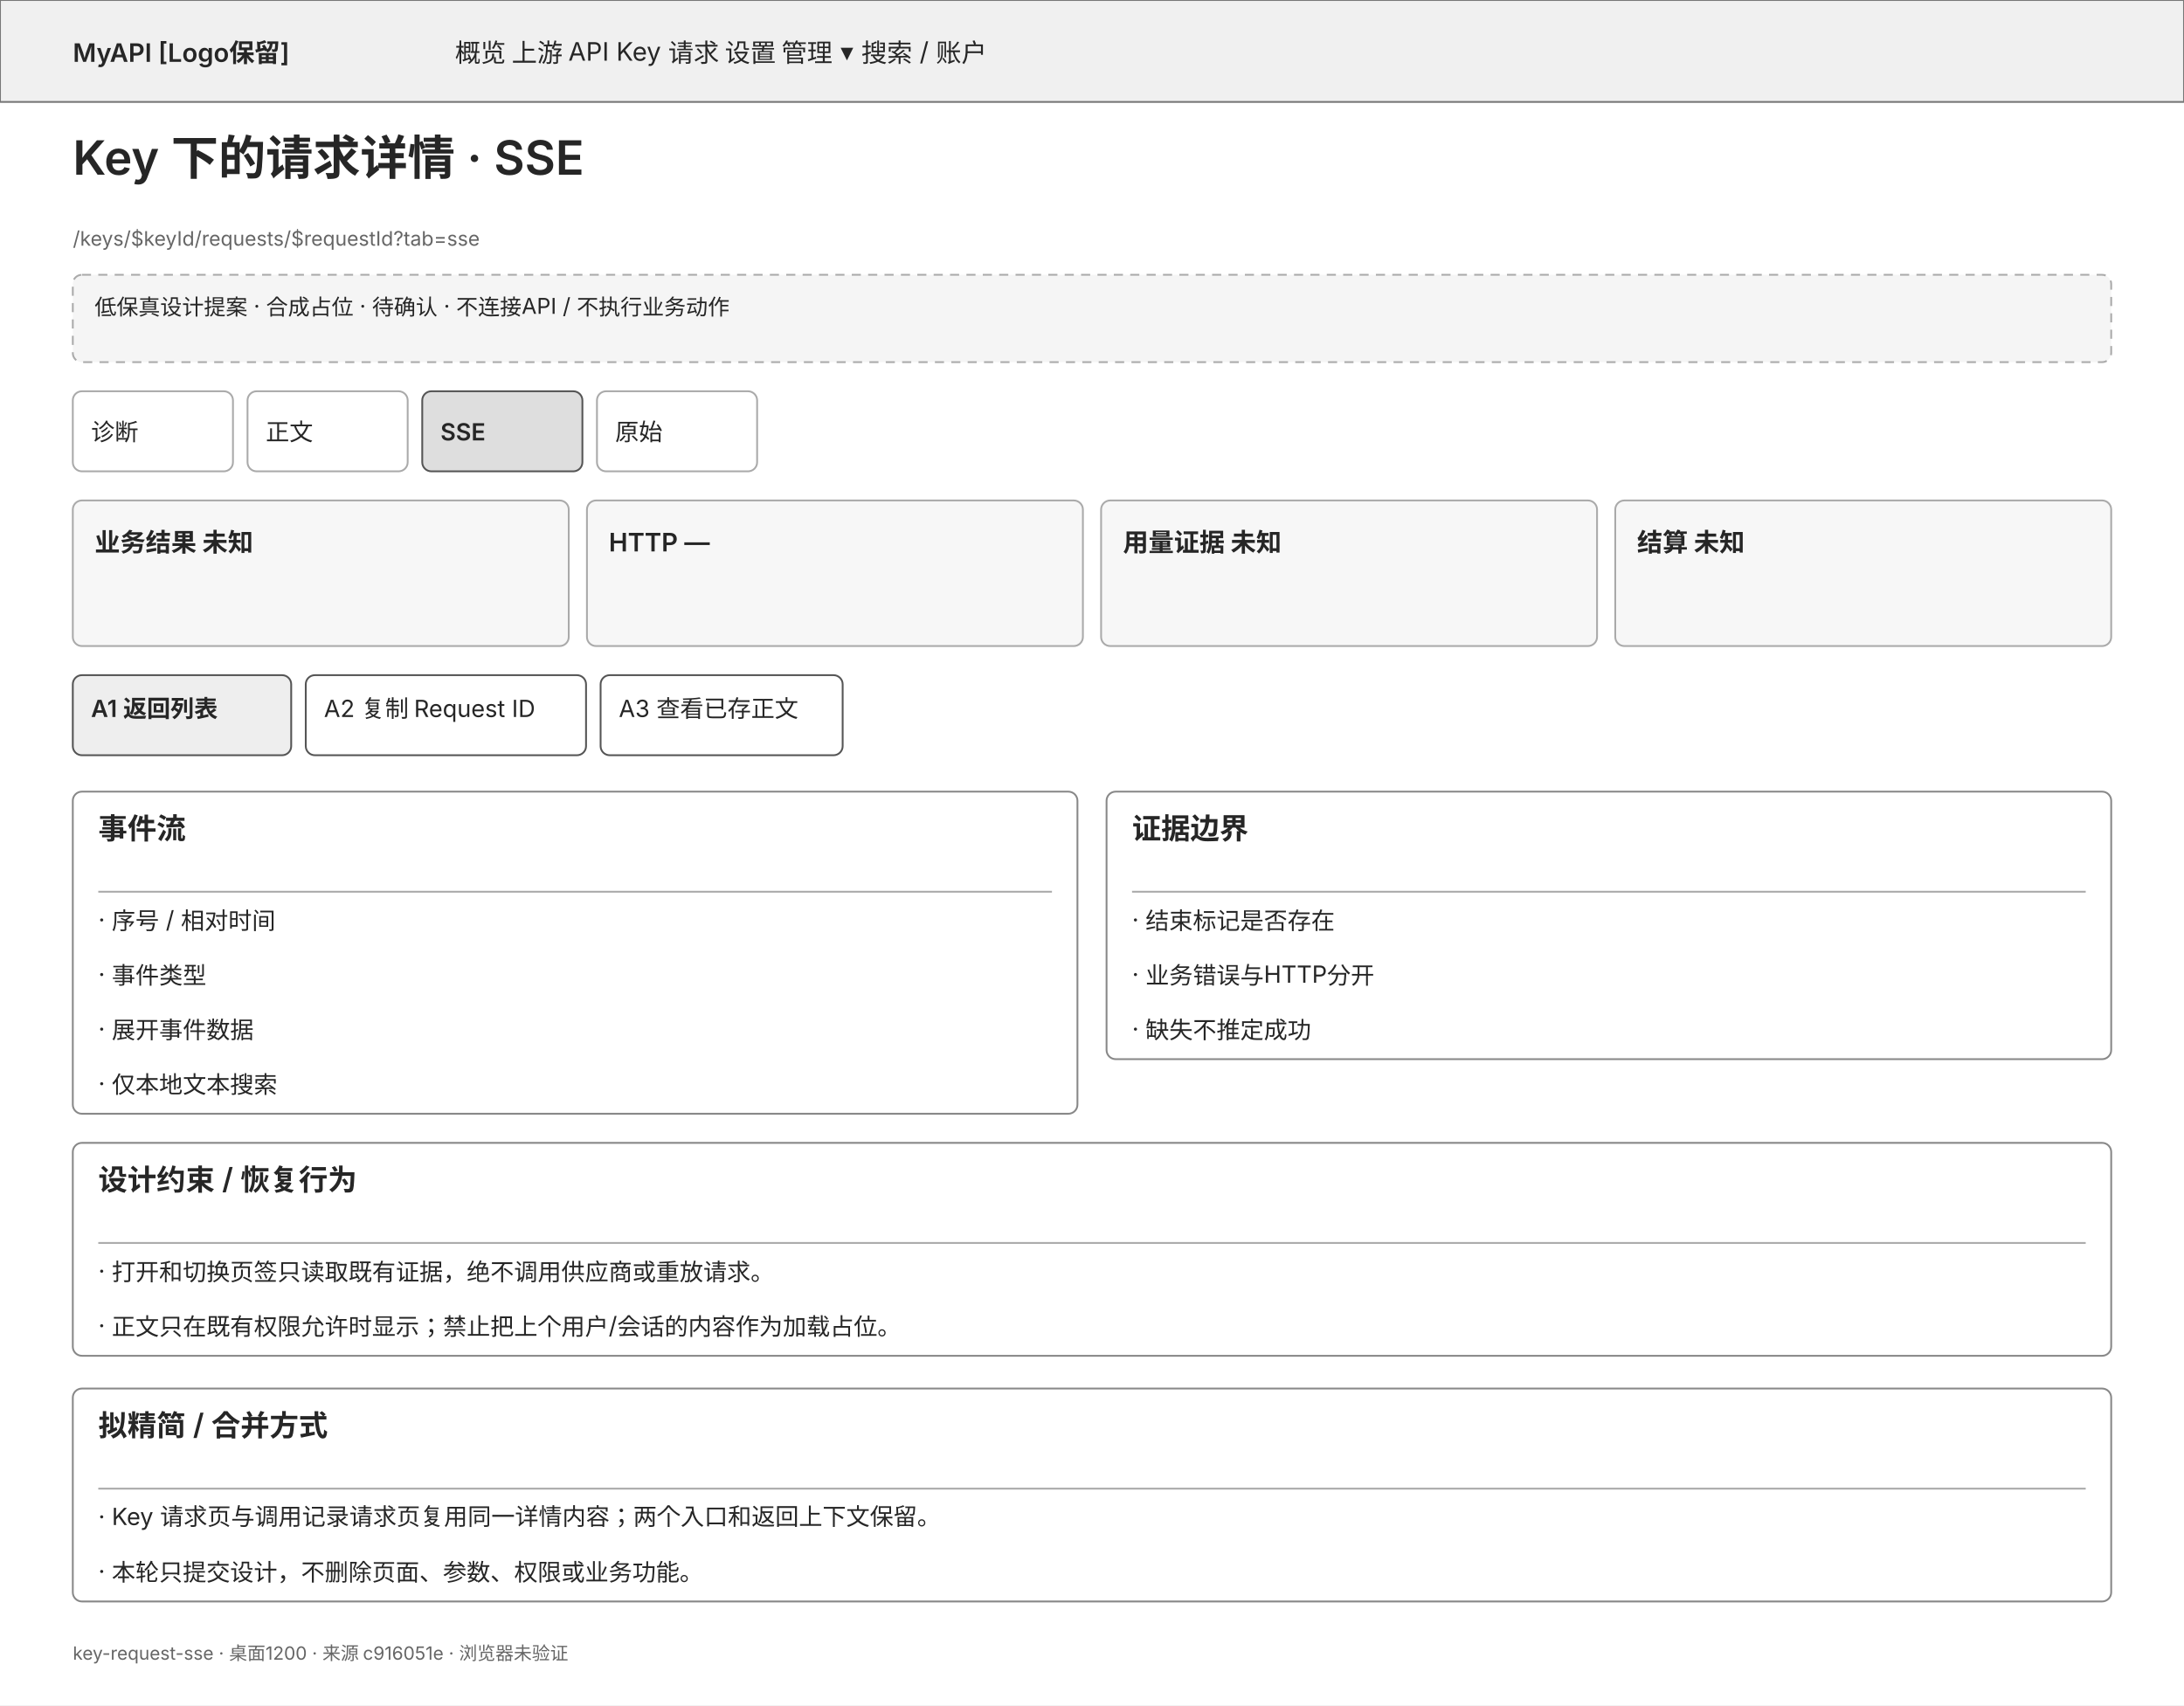
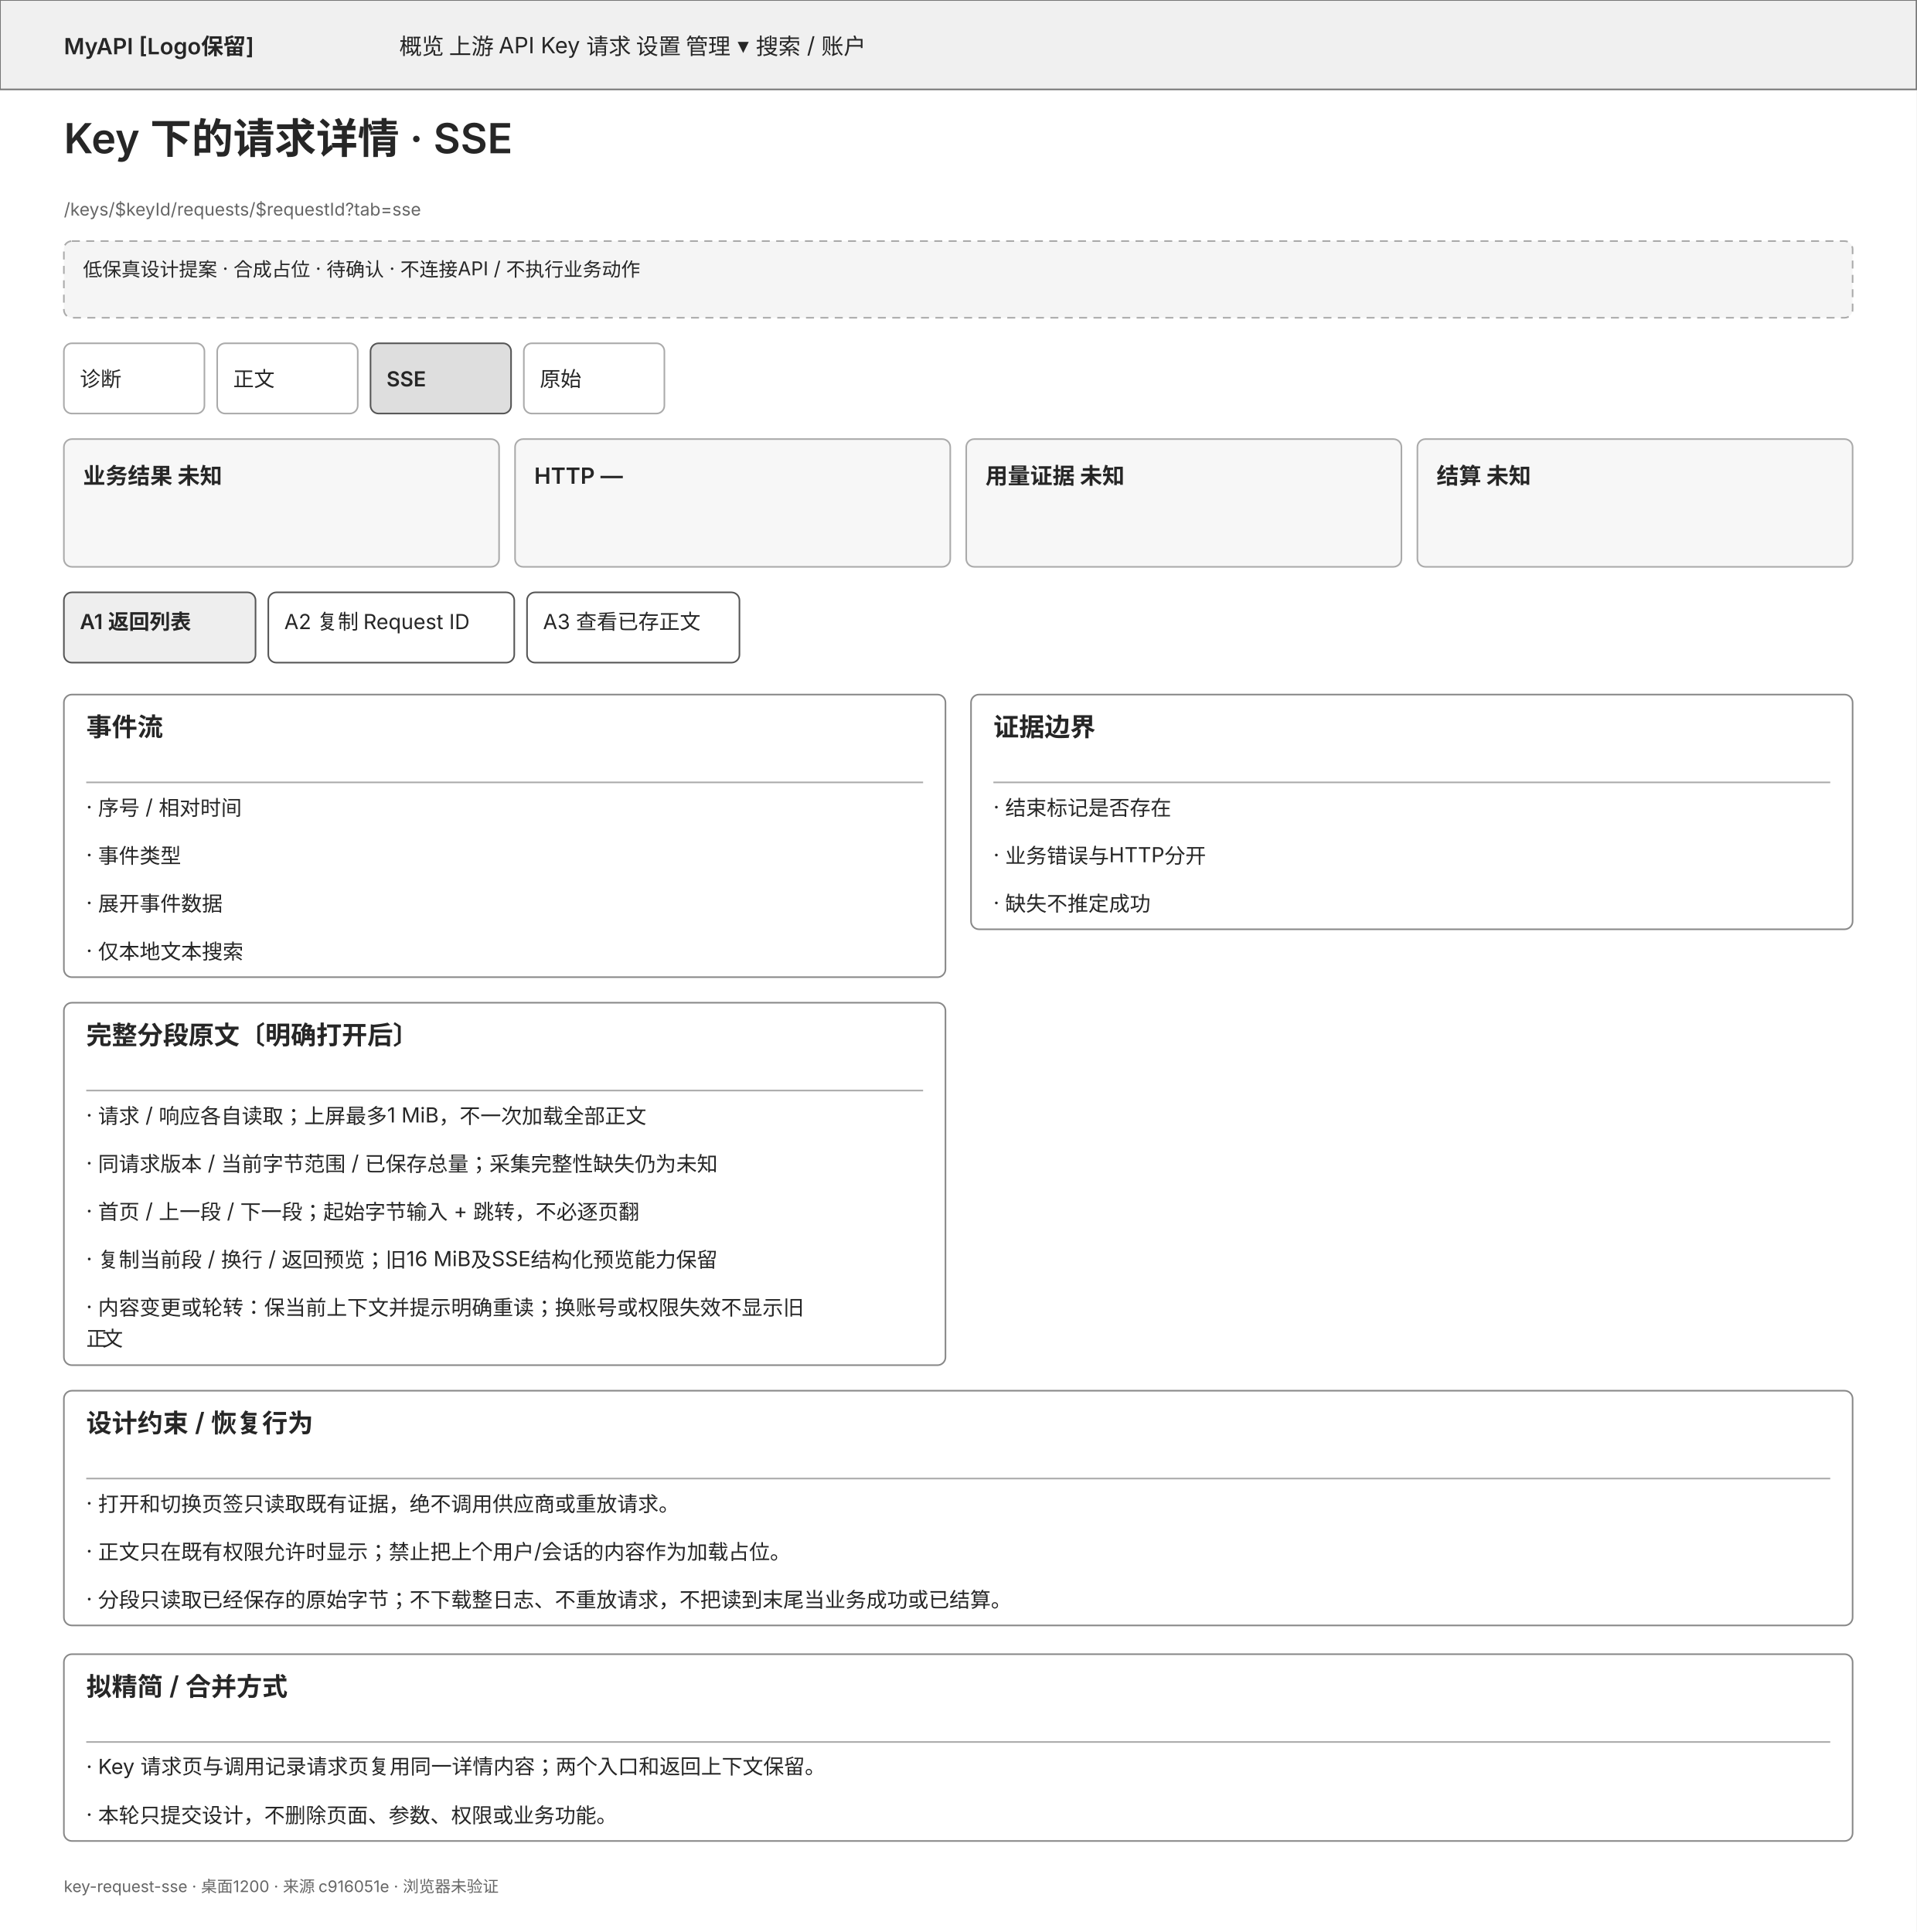
- <svg xmlns="http://www.w3.org/2000/svg" width="1200" height="937" viewBox="0 0 1200 937" role="img" aria-labelledby="title desc">
+ <svg xmlns="http://www.w3.org/2000/svg" width="1200" height="1210" viewBox="0 0 1200 1210" role="img" aria-labelledby="title desc">
  <rect width="100%" height="100%" fill="#ffffff" />
  <g font-family="system-ui, -apple-system, BlinkMacSystemFont, sans-serif">
    <rect x="0" y="0" width="1200" height="56" rx="0" fill="#f0f0f0" stroke="#777777" />
    <text x="40" y="34" font-size="14" font-weight="600" fill="#262626">MyAPI  [Logo保留]</text>
    <text x="250" y="34" font-size="14" font-weight="normal" fill="#262626">概览    上游    API Key    请求    设置    管理 ▾       搜索 / 账户</text>
    <text x="40" y="96" font-size="26" font-weight="600" fill="#262626">Key 下的请求详情 · SSE</text>
    <text x="40" y="135" font-size="11" font-weight="normal" fill="#666666">/keys/$keyId/requests/$requestId?tab=sse</text>
    <rect x="40" y="151" width="1120" height="48" rx="5" fill="#f5f5f5" stroke="#aaaaaa" stroke-dasharray="5 4" />
    <text x="52" y="173" font-size="12" font-weight="normal" fill="#262626">低保真设计提案 · 合成占位 · 待确认 · 不连接API / 不执行业务动作</text>
    <rect x="40" y="215" width="88" height="44" rx="5" fill="#ffffff" stroke="#aaaaaa" />
    <text x="50" y="242" font-size="13" font-weight="normal" fill="#262626">诊断</text>
    <rect x="136" y="215" width="88" height="44" rx="5" fill="#ffffff" stroke="#aaaaaa" />
    <text x="146" y="242" font-size="13" font-weight="normal" fill="#262626">正文</text>
    <rect x="232" y="215" width="88" height="44" rx="5" fill="#dedede" stroke="#555555" />
    <text x="242" y="242" font-size="13" font-weight="600" fill="#262626">SSE</text>
    <rect x="328" y="215" width="88" height="44" rx="5" fill="#ffffff" stroke="#aaaaaa" />
    <text x="338" y="242" font-size="13" font-weight="normal" fill="#262626">原始</text>
    <rect x="40.0" y="275" width="272.5" height="80" rx="5" fill="#f7f7f7" stroke="#aaaaaa" />
    <text x="52.0" y="303" font-size="14" font-weight="600" fill="#262626">业务结果 未知</text>
    <rect x="322.5" y="275" width="272.5" height="80" rx="5" fill="#f7f7f7" stroke="#aaaaaa" />
    <text x="334.5" y="303" font-size="14" font-weight="600" fill="#262626">HTTP —</text>
    <rect x="605.0" y="275" width="272.5" height="80" rx="5" fill="#f7f7f7" stroke="#aaaaaa" />
    <text x="617.0" y="303" font-size="14" font-weight="600" fill="#262626">用量证据 未知</text>
    <rect x="887.5" y="275" width="272.5" height="80" rx="5" fill="#f7f7f7" stroke="#aaaaaa" />
    <text x="899.5" y="303" font-size="14" font-weight="600" fill="#262626">结算 未知</text>
    <rect x="40" y="371" width="120" height="44" rx="5" fill="#eeeeee" stroke="#555555" />
    <text x="50" y="394" font-size="13" font-weight="600" fill="#262626">A1 返回列表</text>
    <rect x="168" y="371" width="154" height="44" rx="5" fill="#ffffff" stroke="#555555" />
    <text x="178" y="394" font-size="13" font-weight="normal" fill="#262626">A2 复制 Request ID</text>
    <rect x="330" y="371" width="133" height="44" rx="5" fill="#ffffff" stroke="#555555" />
    <text x="340" y="394" font-size="13" font-weight="normal" fill="#262626">A3 查看已存正文</text>
    <rect x="40.0" y="435" width="552.0" height="177" rx="5" fill="#ffffff" stroke="#888888" />
    <text x="54.0" y="461" font-size="16" font-weight="600" fill="#262626">事件流</text>
    <line x1="54.0" y1="490" x2="578.0" y2="490" stroke="#aaaaaa" />
    <text x="54.0" y="510" font-size="13" font-weight="normal" fill="#262626">· 序号 / 相对时间</text>
    <text x="54.0" y="540" font-size="13" font-weight="normal" fill="#262626">· 事件类型</text>
    <text x="54.0" y="570" font-size="13" font-weight="normal" fill="#262626">· 展开事件数据</text>
    <text x="54.0" y="600" font-size="13" font-weight="normal" fill="#262626">· 仅本地文本搜索</text>
    <rect x="608.0" y="435" width="552.0" height="147" rx="5" fill="#ffffff" stroke="#888888" />
    <text x="622.0" y="461" font-size="16" font-weight="600" fill="#262626">证据边界</text>
    <line x1="622.0" y1="490" x2="1146.0" y2="490" stroke="#aaaaaa" />
    <text x="622.0" y="510" font-size="13" font-weight="normal" fill="#262626">· 结束标记是否存在</text>
    <text x="622.0" y="540" font-size="13" font-weight="normal" fill="#262626">· 业务错误与HTTP分开</text>
    <text x="622.0" y="570" font-size="13" font-weight="normal" fill="#262626">· 缺失不推定成功</text>
-     <rect x="40" y="628" width="1120" height="117" rx="5" fill="#ffffff" stroke="#888888" />
-     <text x="54" y="654" font-size="16" font-weight="600" fill="#262626">设计约束 / 恢复行为</text>
-     <line x1="54" y1="683" x2="1146" y2="683" stroke="#aaaaaa" />
-     <text x="54" y="703" font-size="13" font-weight="normal" fill="#262626">· 打开和切换页签只读取既有证据，绝不调用供应商或重放请求。</text>
-     <text x="54" y="733" font-size="13" font-weight="normal" fill="#262626">· 正文只在既有权限允许时显示；禁止把上个用户/会话的内容作为加载占位。</text>
-     <rect x="40" y="763" width="1120" height="117" rx="5" fill="#ffffff" stroke="#888888" />
-     <text x="54" y="789" font-size="16" font-weight="600" fill="#262626">拟精简 / 合并方式</text>
-     <line x1="54" y1="818" x2="1146" y2="818" stroke="#aaaaaa" />
-     <text x="54" y="838" font-size="13" font-weight="normal" fill="#262626">· Key 请求页与调用记录请求页复用同一详情内容；两个入口和返回上下文保留。</text>
-     <text x="54" y="868" font-size="13" font-weight="normal" fill="#262626">· 本轮只提交设计，不删除页面、参数、权限或业务功能。</text>
-     <text x="40" y="912" font-size="10" font-weight="normal" fill="#666666">key-request-sse · 桌面1200 · 来源 c916051e · 浏览器未验证</text>
+     <rect x="40.0" y="628" width="552.0" height="227" rx="5" fill="#ffffff" stroke="#888888" />
+     <text x="54.0" y="654" font-size="16" font-weight="600" fill="#262626">完整分段原文〔明确打开后〕</text>
+     <line x1="54.0" y1="683" x2="578.0" y2="683" stroke="#aaaaaa" />
+     <text x="54.0" y="703" font-size="13" font-weight="normal" fill="#262626">· 请求 / 响应各自读取；上屏最多1 MiB，不一次加载全部正文</text>
+     <text x="54.0" y="733" font-size="13" font-weight="normal" fill="#262626">· 同请求版本 / 当前字节范围 / 已保存总量；采集完整性缺失仍为未知</text>
+     <text x="54.0" y="763" font-size="13" font-weight="normal" fill="#262626">· 首页 / 上一段 / 下一段；起始字节输入 + 跳转，不必逐页翻</text>
+     <text x="54.0" y="793" font-size="13" font-weight="normal" fill="#262626">· 复制当前段 / 换行 / 返回预览；旧16 MiB及SSE结构化预览能力保留</text>
+     <text x="54.0" y="823" font-size="13" font-weight="normal" fill="#262626">· 内容变更或轮转：保当前上下文并提示明确重读；换账号或权限失效不显示旧</text>
+     <text x="54.0" y="843" font-size="13" font-weight="normal" fill="#262626">正</text>
+     <text x="64.0" y="843" font-size="13" font-weight="normal" fill="#262626">文</text>
+     <rect x="40" y="871" width="1120" height="147" rx="5" fill="#ffffff" stroke="#888888" />
+     <text x="54" y="897" font-size="16" font-weight="600" fill="#262626">设计约束 / 恢复行为</text>
+     <line x1="54" y1="926" x2="1146" y2="926" stroke="#aaaaaa" />
+     <text x="54" y="946" font-size="13" font-weight="normal" fill="#262626">· 打开和切换页签只读取既有证据，绝不调用供应商或重放请求。</text>
+     <text x="54" y="976" font-size="13" font-weight="normal" fill="#262626">· 正文只在既有权限允许时显示；禁止把上个用户/会话的内容作为加载占位。</text>
+     <text x="54" y="1006" font-size="13" font-weight="normal" fill="#262626">· 分段只读取已经保存的原始字节；不下载整日志、不重放请求，不把读到末尾当业务成功或已结算。</text>
+     <rect x="40" y="1036" width="1120" height="117" rx="5" fill="#ffffff" stroke="#888888" />
+     <text x="54" y="1062" font-size="16" font-weight="600" fill="#262626">拟精简 / 合并方式</text>
+     <line x1="54" y1="1091" x2="1146" y2="1091" stroke="#aaaaaa" />
+     <text x="54" y="1111" font-size="13" font-weight="normal" fill="#262626">· Key 请求页与调用记录请求页复用同一详情内容；两个入口和返回上下文保留。</text>
+     <text x="54" y="1141" font-size="13" font-weight="normal" fill="#262626">· 本轮只提交设计，不删除页面、参数、权限或业务功能。</text>
+     <text x="40" y="1185" font-size="10" font-weight="normal" fill="#666666">key-request-sse · 桌面1200 · 来源 c916051e · 浏览器未验证</text>
  </g>
</svg>
